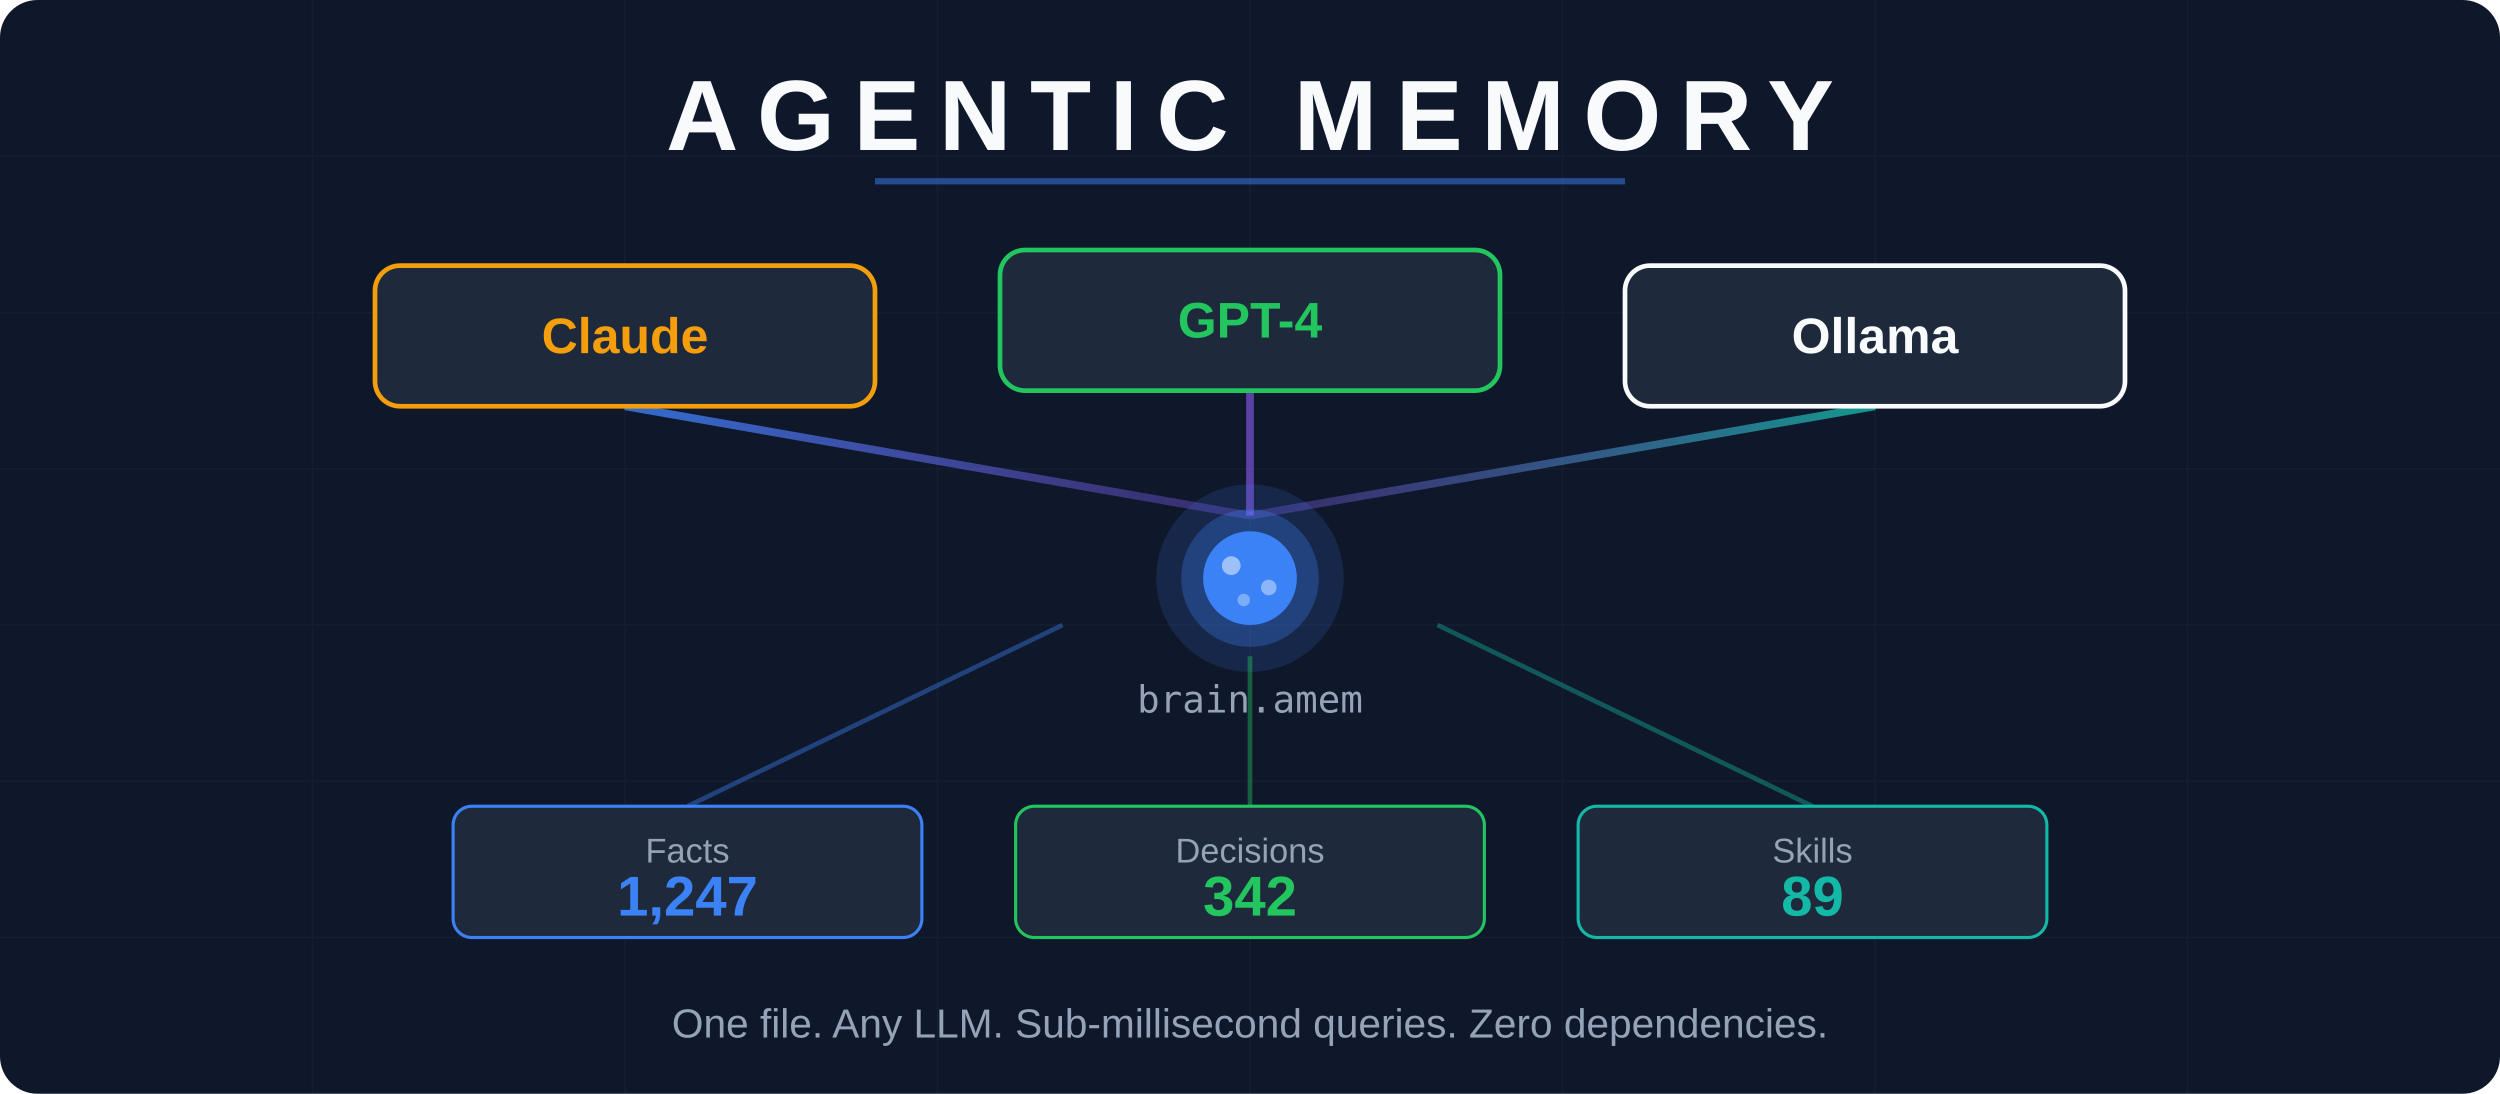
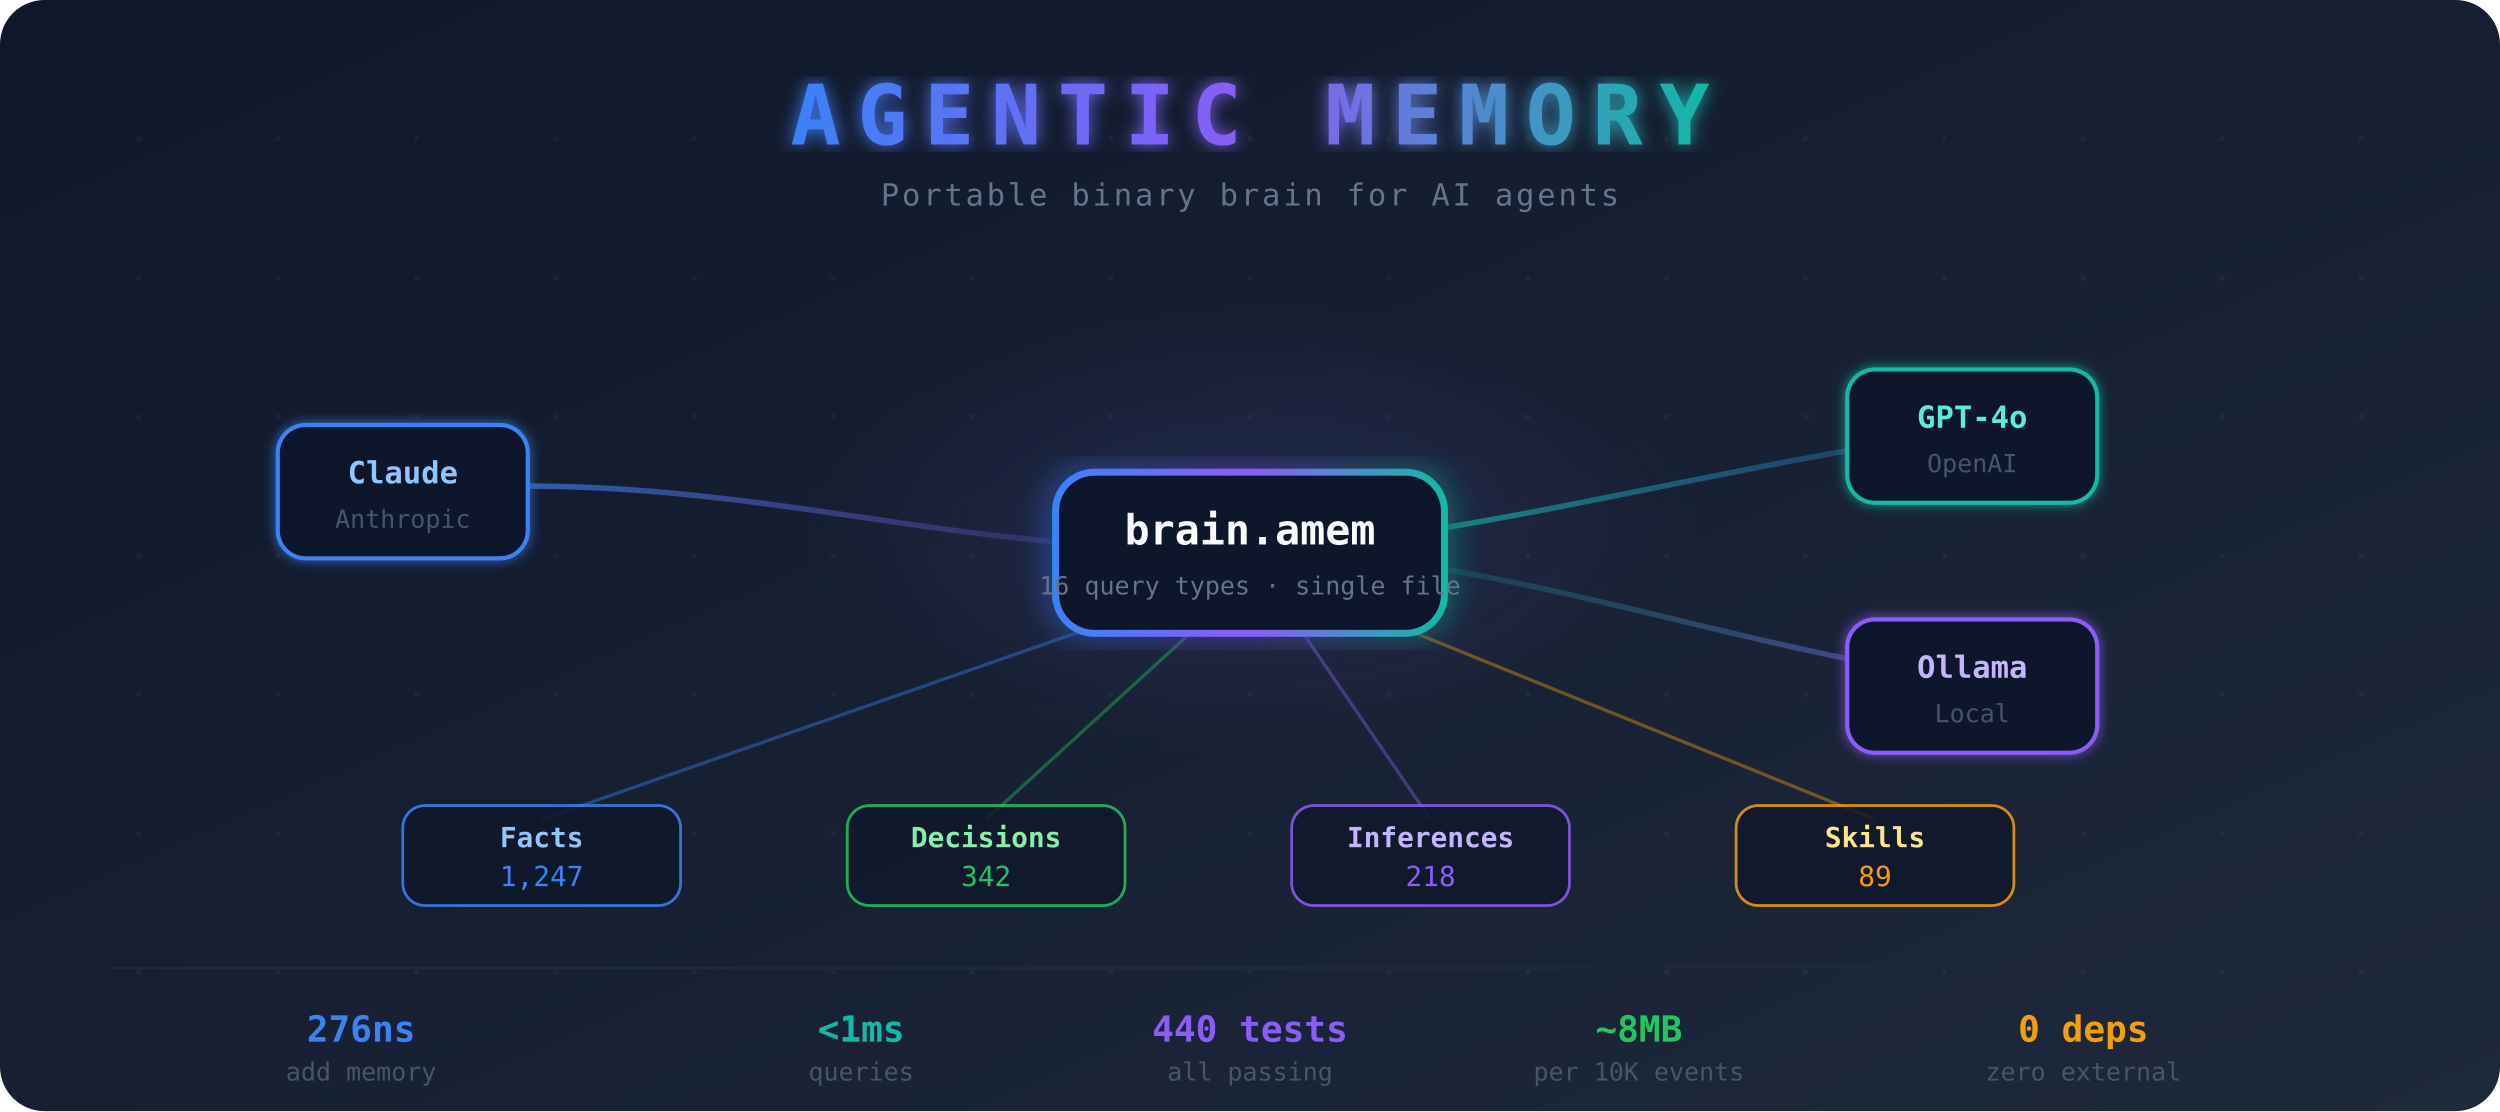
- <svg xmlns="http://www.w3.org/2000/svg" width="800" height="350" viewBox="0 0 800 350">
+ <svg xmlns="http://www.w3.org/2000/svg" viewBox="0 0 900 400">
  <defs>
-     <linearGradient id="glow1" x1="0%" y1="0%" x2="100%" y2="0%">
-       <stop offset="0%" stop-color="#3B82F6" stop-opacity="0.8" />
-       <stop offset="100%" stop-color="#8B5CF6" stop-opacity="0.3" />
-     </linearGradient>
-     <linearGradient id="glow2" x1="0%" y1="0%" x2="100%" y2="0%">
-       <stop offset="0%" stop-color="#8B5CF6" stop-opacity="0.3" />
-       <stop offset="100%" stop-color="#22C55E" stop-opacity="0.8" />
-     </linearGradient>
-     <linearGradient id="glow3" x1="100%" y1="0%" x2="0%" y2="0%">
-       <stop offset="0%" stop-color="#14B8A6" stop-opacity="0.8" />
-       <stop offset="100%" stop-color="#8B5CF6" stop-opacity="0.3" />
-     </linearGradient>
+     <linearGradient id="bg" x1="0%" y1="0%" x2="100%" y2="100%">
+       <stop offset="0%" style="stop-color:#0F172A" />
+       <stop offset="100%" style="stop-color:#1E293B" />
+     </linearGradient>
+     <linearGradient id="glow" x1="0%" y1="0%" x2="100%" y2="0%">
+       <stop offset="0%" style="stop-color:#3B82F6" />
+       <stop offset="50%" style="stop-color:#8B5CF6" />
+       <stop offset="100%" style="stop-color:#14B8A6" />
+     </linearGradient>
+     <linearGradient id="edgeBlue" x1="0%" y1="0%" x2="100%" y2="0%">
+       <stop offset="0%" style="stop-color:#3B82F6;stop-opacity:0.9" />
+       <stop offset="100%" style="stop-color:#8B5CF6;stop-opacity:0.3" />
+     </linearGradient>
+     <linearGradient id="edgeTeal" x1="0%" y1="0%" x2="100%" y2="0%">
+       <stop offset="0%" style="stop-color:#14B8A6;stop-opacity:0.9" />
+       <stop offset="100%" style="stop-color:#3B82F6;stop-opacity:0.3" />
+     </linearGradient>
+     <linearGradient id="edgePurple" x1="100%" y1="0%" x2="0%" y2="0%">
+       <stop offset="0%" style="stop-color:#8B5CF6;stop-opacity:0.9" />
+       <stop offset="100%" style="stop-color:#14B8A6;stop-opacity:0.3" />
+     </linearGradient>
+     <filter id="glowFilter">
+       <feGaussianBlur stdDeviation="3" result="blur" />
+       <feMerge>
+         <feMergeNode in="blur" />
+         <feMergeNode in="SourceGraphic" />
+       </feMerge>
+     </filter>
+     <filter id="softGlow">
+       <feGaussianBlur stdDeviation="6" result="blur" />
+       <feMerge>
+         <feMergeNode in="blur" />
+         <feMergeNode in="SourceGraphic" />
+       </feMerge>
+     </filter>
+     <filter id="nodeGlow">
+       <feGaussianBlur stdDeviation="2" result="blur" />
+       <feMerge>
+         <feMergeNode in="blur" />
+         <feMergeNode in="SourceGraphic" />
+       </feMerge>
+     </filter>
+     <radialGradient id="centerGlow" cx="50%" cy="48%" r="30%">
+       <stop offset="0%" style="stop-color:#3B82F6;stop-opacity:0.12" />
+       <stop offset="70%" style="stop-color:#8B5CF6;stop-opacity:0.04" />
+       <stop offset="100%" style="stop-color:#0F172A;stop-opacity:0" />
+     </radialGradient>
  </defs>
-   <rect width="800" height="350" fill="#0F172A" rx="12" />
-   <g opacity="0.05" stroke="#94A3B8" stroke-width="0.5">
-     <line x1="0" y1="50" x2="800" y2="50" />
-     <line x1="0" y1="100" x2="800" y2="100" />
-     <line x1="0" y1="150" x2="800" y2="150" />
-     <line x1="0" y1="200" x2="800" y2="200" />
-     <line x1="0" y1="250" x2="800" y2="250" />
-     <line x1="0" y1="300" x2="800" y2="300" />
-     <line x1="100" y1="0" x2="100" y2="350" />
-     <line x1="200" y1="0" x2="200" y2="350" />
-     <line x1="300" y1="0" x2="300" y2="350" />
-     <line x1="400" y1="0" x2="400" y2="350" />
-     <line x1="500" y1="0" x2="500" y2="350" />
-     <line x1="600" y1="0" x2="600" y2="350" />
-     <line x1="700" y1="0" x2="700" y2="350" />
+   <rect width="900" height="400" fill="url(#bg)" rx="16" />
+   <ellipse cx="450" cy="195" rx="280" ry="140" fill="url(#centerGlow)" />
+   <g opacity="0.06" fill="#94A3B8">
+     <circle cx="50" cy="50" r="1" />
+     <circle cx="100" cy="50" r="1" />
+     <circle cx="150" cy="50" r="1" />
+     <circle cx="200" cy="50" r="1" />
+     <circle cx="250" cy="50" r="1" />
+     <circle cx="300" cy="50" r="1" />
+     <circle cx="350" cy="50" r="1" />
+     <circle cx="400" cy="50" r="1" />
+     <circle cx="450" cy="50" r="1" />
+     <circle cx="500" cy="50" r="1" />
+     <circle cx="550" cy="50" r="1" />
+     <circle cx="600" cy="50" r="1" />
+     <circle cx="650" cy="50" r="1" />
+     <circle cx="700" cy="50" r="1" />
+     <circle cx="750" cy="50" r="1" />
+     <circle cx="800" cy="50" r="1" />
+     <circle cx="850" cy="50" r="1" />
+     <circle cx="50" cy="100" r="1" />
+     <circle cx="100" cy="100" r="1" />
+     <circle cx="150" cy="100" r="1" />
+     <circle cx="200" cy="100" r="1" />
+     <circle cx="250" cy="100" r="1" />
+     <circle cx="300" cy="100" r="1" />
+     <circle cx="350" cy="100" r="1" />
+     <circle cx="400" cy="100" r="1" />
+     <circle cx="450" cy="100" r="1" />
+     <circle cx="500" cy="100" r="1" />
+     <circle cx="550" cy="100" r="1" />
+     <circle cx="600" cy="100" r="1" />
+     <circle cx="650" cy="100" r="1" />
+     <circle cx="700" cy="100" r="1" />
+     <circle cx="750" cy="100" r="1" />
+     <circle cx="800" cy="100" r="1" />
+     <circle cx="850" cy="100" r="1" />
+     <circle cx="50" cy="150" r="1" />
+     <circle cx="100" cy="150" r="1" />
+     <circle cx="150" cy="150" r="1" />
+     <circle cx="200" cy="150" r="1" />
+     <circle cx="250" cy="150" r="1" />
+     <circle cx="300" cy="150" r="1" />
+     <circle cx="350" cy="150" r="1" />
+     <circle cx="400" cy="150" r="1" />
+     <circle cx="450" cy="150" r="1" />
+     <circle cx="500" cy="150" r="1" />
+     <circle cx="550" cy="150" r="1" />
+     <circle cx="600" cy="150" r="1" />
+     <circle cx="650" cy="150" r="1" />
+     <circle cx="700" cy="150" r="1" />
+     <circle cx="750" cy="150" r="1" />
+     <circle cx="800" cy="150" r="1" />
+     <circle cx="850" cy="150" r="1" />
+     <circle cx="50" cy="200" r="1" />
+     <circle cx="100" cy="200" r="1" />
+     <circle cx="150" cy="200" r="1" />
+     <circle cx="200" cy="200" r="1" />
+     <circle cx="250" cy="200" r="1" />
+     <circle cx="300" cy="200" r="1" />
+     <circle cx="350" cy="200" r="1" />
+     <circle cx="400" cy="200" r="1" />
+     <circle cx="450" cy="200" r="1" />
+     <circle cx="500" cy="200" r="1" />
+     <circle cx="550" cy="200" r="1" />
+     <circle cx="600" cy="200" r="1" />
+     <circle cx="650" cy="200" r="1" />
+     <circle cx="700" cy="200" r="1" />
+     <circle cx="750" cy="200" r="1" />
+     <circle cx="800" cy="200" r="1" />
+     <circle cx="850" cy="200" r="1" />
+     <circle cx="50" cy="250" r="1" />
+     <circle cx="100" cy="250" r="1" />
+     <circle cx="150" cy="250" r="1" />
+     <circle cx="200" cy="250" r="1" />
+     <circle cx="250" cy="250" r="1" />
+     <circle cx="300" cy="250" r="1" />
+     <circle cx="350" cy="250" r="1" />
+     <circle cx="400" cy="250" r="1" />
+     <circle cx="450" cy="250" r="1" />
+     <circle cx="500" cy="250" r="1" />
+     <circle cx="550" cy="250" r="1" />
+     <circle cx="600" cy="250" r="1" />
+     <circle cx="650" cy="250" r="1" />
+     <circle cx="700" cy="250" r="1" />
+     <circle cx="750" cy="250" r="1" />
+     <circle cx="800" cy="250" r="1" />
+     <circle cx="850" cy="250" r="1" />
+     <circle cx="50" cy="300" r="1" />
+     <circle cx="100" cy="300" r="1" />
+     <circle cx="150" cy="300" r="1" />
+     <circle cx="200" cy="300" r="1" />
+     <circle cx="250" cy="300" r="1" />
+     <circle cx="300" cy="300" r="1" />
+     <circle cx="350" cy="300" r="1" />
+     <circle cx="400" cy="300" r="1" />
+     <circle cx="450" cy="300" r="1" />
+     <circle cx="500" cy="300" r="1" />
+     <circle cx="550" cy="300" r="1" />
+     <circle cx="600" cy="300" r="1" />
+     <circle cx="650" cy="300" r="1" />
+     <circle cx="700" cy="300" r="1" />
+     <circle cx="750" cy="300" r="1" />
+     <circle cx="800" cy="300" r="1" />
+     <circle cx="850" cy="300" r="1" />
+     <circle cx="50" cy="350" r="1" />
+     <circle cx="100" cy="350" r="1" />
+     <circle cx="150" cy="350" r="1" />
+     <circle cx="200" cy="350" r="1" />
+     <circle cx="250" cy="350" r="1" />
+     <circle cx="300" cy="350" r="1" />
+     <circle cx="350" cy="350" r="1" />
+     <circle cx="400" cy="350" r="1" />
+     <circle cx="450" cy="350" r="1" />
+     <circle cx="500" cy="350" r="1" />
+     <circle cx="550" cy="350" r="1" />
+     <circle cx="600" cy="350" r="1" />
+     <circle cx="650" cy="350" r="1" />
+     <circle cx="700" cy="350" r="1" />
+     <circle cx="750" cy="350" r="1" />
+     <circle cx="800" cy="350" r="1" />
+     <circle cx="850" cy="350" r="1" />
  </g>
-   <text x="400" y="48" text-anchor="middle" font-family="Arial, Helvetica, sans-serif" font-size="32" font-weight="700" fill="#F8FAFC" letter-spacing="6">AGENTIC MEMORY</text>
-   <line x1="280" y1="58" x2="520" y2="58" stroke="#3B82F6" stroke-width="2" opacity="0.5" />
-   <line x1="200" y1="130" x2="400" y2="165" stroke="url(#glow1)" stroke-width="2.5" />
-   <line x1="400" y1="120" x2="400" y2="165" stroke="#8B5CF6" stroke-width="2.5" opacity="0.6" />
-   <line x1="600" y1="130" x2="400" y2="165" stroke="url(#glow3)" stroke-width="2.5" />
-   <rect x="120" y="85" width="160" height="45" rx="8" fill="#1E293B" stroke="#F59E0B" stroke-width="1.5" />
-   <text x="200" y="113" text-anchor="middle" font-family="Arial, Helvetica, sans-serif" font-size="16" font-weight="600" fill="#F59E0B">Claude</text>
-   <rect x="320" y="80" width="160" height="45" rx="8" fill="#1E293B" stroke="#22C55E" stroke-width="1.5" />
-   <text x="400" y="108" text-anchor="middle" font-family="Arial, Helvetica, sans-serif" font-size="16" font-weight="600" fill="#22C55E">GPT-4</text>
-   <rect x="520" y="85" width="160" height="45" rx="8" fill="#1E293B" stroke="#F8FAFC" stroke-width="1.5" />
-   <text x="600" y="113" text-anchor="middle" font-family="Arial, Helvetica, sans-serif" font-size="16" font-weight="600" fill="#F8FAFC">Ollama</text>
-   <circle cx="400" cy="185" r="30" fill="#3B82F6" opacity="0.15" />
-   <circle cx="400" cy="185" r="22" fill="#3B82F6" opacity="0.3" />
-   <circle cx="400" cy="185" r="15" fill="#3B82F6" />
-   <circle cx="394" cy="181" r="3" fill="#DBEAFE" opacity="0.6" />
-   <circle cx="406" cy="188" r="2.5" fill="#DBEAFE" opacity="0.5" />
-   <circle cx="398" cy="192" r="2" fill="#DBEAFE" opacity="0.4" />
-   <text x="400" y="228" text-anchor="middle" font-family="monospace" font-size="12" fill="#94A3B8">brain.amem</text>
-   <line x1="340" y1="200" x2="220" y2="258" stroke="#3B82F6" stroke-width="1.5" opacity="0.4" />
-   <line x1="400" y1="210" x2="400" y2="258" stroke="#22C55E" stroke-width="1.5" opacity="0.4" />
-   <line x1="460" y1="200" x2="580" y2="258" stroke="#14B8A6" stroke-width="1.5" opacity="0.4" />
-   <rect x="145" y="258" width="150" height="42" rx="6" fill="#1E293B" stroke="#3B82F6" stroke-width="1" />
-   <text x="220" y="276" text-anchor="middle" font-family="Arial, Helvetica, sans-serif" font-size="11" fill="#94A3B8">Facts</text>
-   <text x="220" y="293" text-anchor="middle" font-family="Arial, Helvetica, sans-serif" font-size="18" font-weight="700" fill="#3B82F6">1,247</text>
-   <rect x="325" y="258" width="150" height="42" rx="6" fill="#1E293B" stroke="#22C55E" stroke-width="1" />
-   <text x="400" y="276" text-anchor="middle" font-family="Arial, Helvetica, sans-serif" font-size="11" fill="#94A3B8">Decisions</text>
-   <text x="400" y="293" text-anchor="middle" font-family="Arial, Helvetica, sans-serif" font-size="18" font-weight="700" fill="#22C55E">342</text>
-   <rect x="505" y="258" width="150" height="42" rx="6" fill="#1E293B" stroke="#14B8A6" stroke-width="1" />
-   <text x="580" y="276" text-anchor="middle" font-family="Arial, Helvetica, sans-serif" font-size="11" fill="#94A3B8">Skills</text>
-   <text x="580" y="293" text-anchor="middle" font-family="Arial, Helvetica, sans-serif" font-size="18" font-weight="700" fill="#14B8A6">89</text>
-   <text x="400" y="332" text-anchor="middle" font-family="Arial, Helvetica, sans-serif" font-size="13" fill="#94A3B8">One file. Any LLM. Sub-millisecond queries. Zero dependencies.</text>
+   <text x="450" y="52" text-anchor="middle" fill="url(#glow)" font-family="'SF Mono','Fira Code','Cascadia Code',monospace" font-size="30" font-weight="700" letter-spacing="6" filter="url(#glowFilter)">AGENTIC MEMORY</text>
+   <text x="450" y="74" text-anchor="middle" fill="#64748B" font-family="'SF Mono',monospace" font-size="11" letter-spacing="1">Portable binary brain for AI agents</text>
+   <path d="M 190,175 C 260,175 320,190 380,195" stroke="url(#edgeBlue)" stroke-width="2" fill="none" opacity="0.7" />
+   <path d="M 710,155 C 640,165 580,180 520,190" stroke="url(#edgeTeal)" stroke-width="2" fill="none" opacity="0.7" />
+   <path d="M 710,245 C 640,235 580,215 520,205" stroke="url(#edgePurple)" stroke-width="2" fill="none" opacity="0.6" />
+   <line x1="410" y1="220" x2="195" y2="295" stroke="#3B82F6" stroke-width="1.2" opacity="0.4" />
+   <line x1="435" y1="222" x2="355" y2="295" stroke="#22C55E" stroke-width="1.2" opacity="0.4" />
+   <line x1="465" y1="222" x2="515" y2="295" stroke="#8B5CF6" stroke-width="1.2" opacity="0.4" />
+   <line x1="490" y1="220" x2="675" y2="295" stroke="#F59E0B" stroke-width="1.2" opacity="0.4" />
+   <rect x="100" y="153" width="90" height="48" rx="10" fill="#0F172A" stroke="#3B82F6" stroke-width="1.5" filter="url(#nodeGlow)" />
+   <text x="145" y="174" text-anchor="middle" fill="#93C5FD" font-family="'SF Mono',monospace" font-size="11" font-weight="600">Claude</text>
+   <text x="145" y="190" text-anchor="middle" fill="#475569" font-family="'SF Mono',monospace" font-size="9">Anthropic</text>
+   <rect x="665" y="133" width="90" height="48" rx="10" fill="#0F172A" stroke="#14B8A6" stroke-width="1.5" filter="url(#nodeGlow)" />
+   <text x="710" y="154" text-anchor="middle" fill="#5EEAD4" font-family="'SF Mono',monospace" font-size="11" font-weight="600">GPT-4o</text>
+   <text x="710" y="170" text-anchor="middle" fill="#475569" font-family="'SF Mono',monospace" font-size="9">OpenAI</text>
+   <rect x="665" y="223" width="90" height="48" rx="10" fill="#0F172A" stroke="#8B5CF6" stroke-width="1.5" filter="url(#nodeGlow)" />
+   <text x="710" y="244" text-anchor="middle" fill="#C4B5FD" font-family="'SF Mono',monospace" font-size="11" font-weight="600">Ollama</text>
+   <text x="710" y="260" text-anchor="middle" fill="#475569" font-family="'SF Mono',monospace" font-size="9">Local</text>
+   <rect x="380" y="170" width="140" height="58" rx="14" fill="#0F172A" stroke="url(#glow)" stroke-width="2.5" filter="url(#softGlow)" />
+   <text x="450" y="196" text-anchor="middle" fill="#F8FAFC" font-family="'SF Mono',monospace" font-size="15" font-weight="700">brain.amem</text>
+   <text x="450" y="214" text-anchor="middle" fill="#64748B" font-family="'SF Mono',monospace" font-size="9">16 query types · single file</text>
+   <rect x="145" y="290" width="100" height="36" rx="8" fill="#0F172A" stroke="#3B82F6" stroke-width="1" opacity="0.85" />
+   <text x="195" y="305" text-anchor="middle" fill="#93C5FD" font-family="'SF Mono',monospace" font-size="10" font-weight="600">Facts</text>
+   <text x="195" y="319" text-anchor="middle" fill="#3B82F6" font-family="'SF Mono',monospace" font-size="10">1,247</text>
+   <rect x="305" y="290" width="100" height="36" rx="8" fill="#0F172A" stroke="#22C55E" stroke-width="1" opacity="0.85" />
+   <text x="355" y="305" text-anchor="middle" fill="#86EFAC" font-family="'SF Mono',monospace" font-size="10" font-weight="600">Decisions</text>
+   <text x="355" y="319" text-anchor="middle" fill="#22C55E" font-family="'SF Mono',monospace" font-size="10">342</text>
+   <rect x="465" y="290" width="100" height="36" rx="8" fill="#0F172A" stroke="#8B5CF6" stroke-width="1" opacity="0.85" />
+   <text x="515" y="305" text-anchor="middle" fill="#C4B5FD" font-family="'SF Mono',monospace" font-size="10" font-weight="600">Inferences</text>
+   <text x="515" y="319" text-anchor="middle" fill="#8B5CF6" font-family="'SF Mono',monospace" font-size="10">218</text>
+   <rect x="625" y="290" width="100" height="36" rx="8" fill="#0F172A" stroke="#F59E0B" stroke-width="1" opacity="0.85" />
+   <text x="675" y="305" text-anchor="middle" fill="#FDE68A" font-family="'SF Mono',monospace" font-size="10" font-weight="600">Skills</text>
+   <text x="675" y="319" text-anchor="middle" fill="#F59E0B" font-family="'SF Mono',monospace" font-size="10">89</text>
+   <rect x="40" y="348" width="820" height="1" fill="#1E293B" />
+   <text x="130" y="375" text-anchor="middle" fill="#3B82F6" font-family="'SF Mono',monospace" font-size="13" font-weight="700">276ns</text>
+   <text x="130" y="389" text-anchor="middle" fill="#475569" font-family="'SF Mono',monospace" font-size="9">add memory</text>
+   <text x="310" y="375" text-anchor="middle" fill="#14B8A6" font-family="'SF Mono',monospace" font-size="13" font-weight="700">&lt;1ms</text>
+   <text x="310" y="389" text-anchor="middle" fill="#475569" font-family="'SF Mono',monospace" font-size="9">queries</text>
+   <text x="450" y="375" text-anchor="middle" fill="#8B5CF6" font-family="'SF Mono',monospace" font-size="13" font-weight="700">440 tests</text>
+   <text x="450" y="389" text-anchor="middle" fill="#475569" font-family="'SF Mono',monospace" font-size="9">all passing</text>
+   <text x="590" y="375" text-anchor="middle" fill="#22C55E" font-family="'SF Mono',monospace" font-size="13" font-weight="700">~8MB</text>
+   <text x="590" y="389" text-anchor="middle" fill="#475569" font-family="'SF Mono',monospace" font-size="9">per 10K events</text>
+   <text x="750" y="375" text-anchor="middle" fill="#F59E0B" font-family="'SF Mono',monospace" font-size="13" font-weight="700">0 deps</text>
+   <text x="750" y="389" text-anchor="middle" fill="#475569" font-family="'SF Mono',monospace" font-size="9">zero external</text>
</svg>
